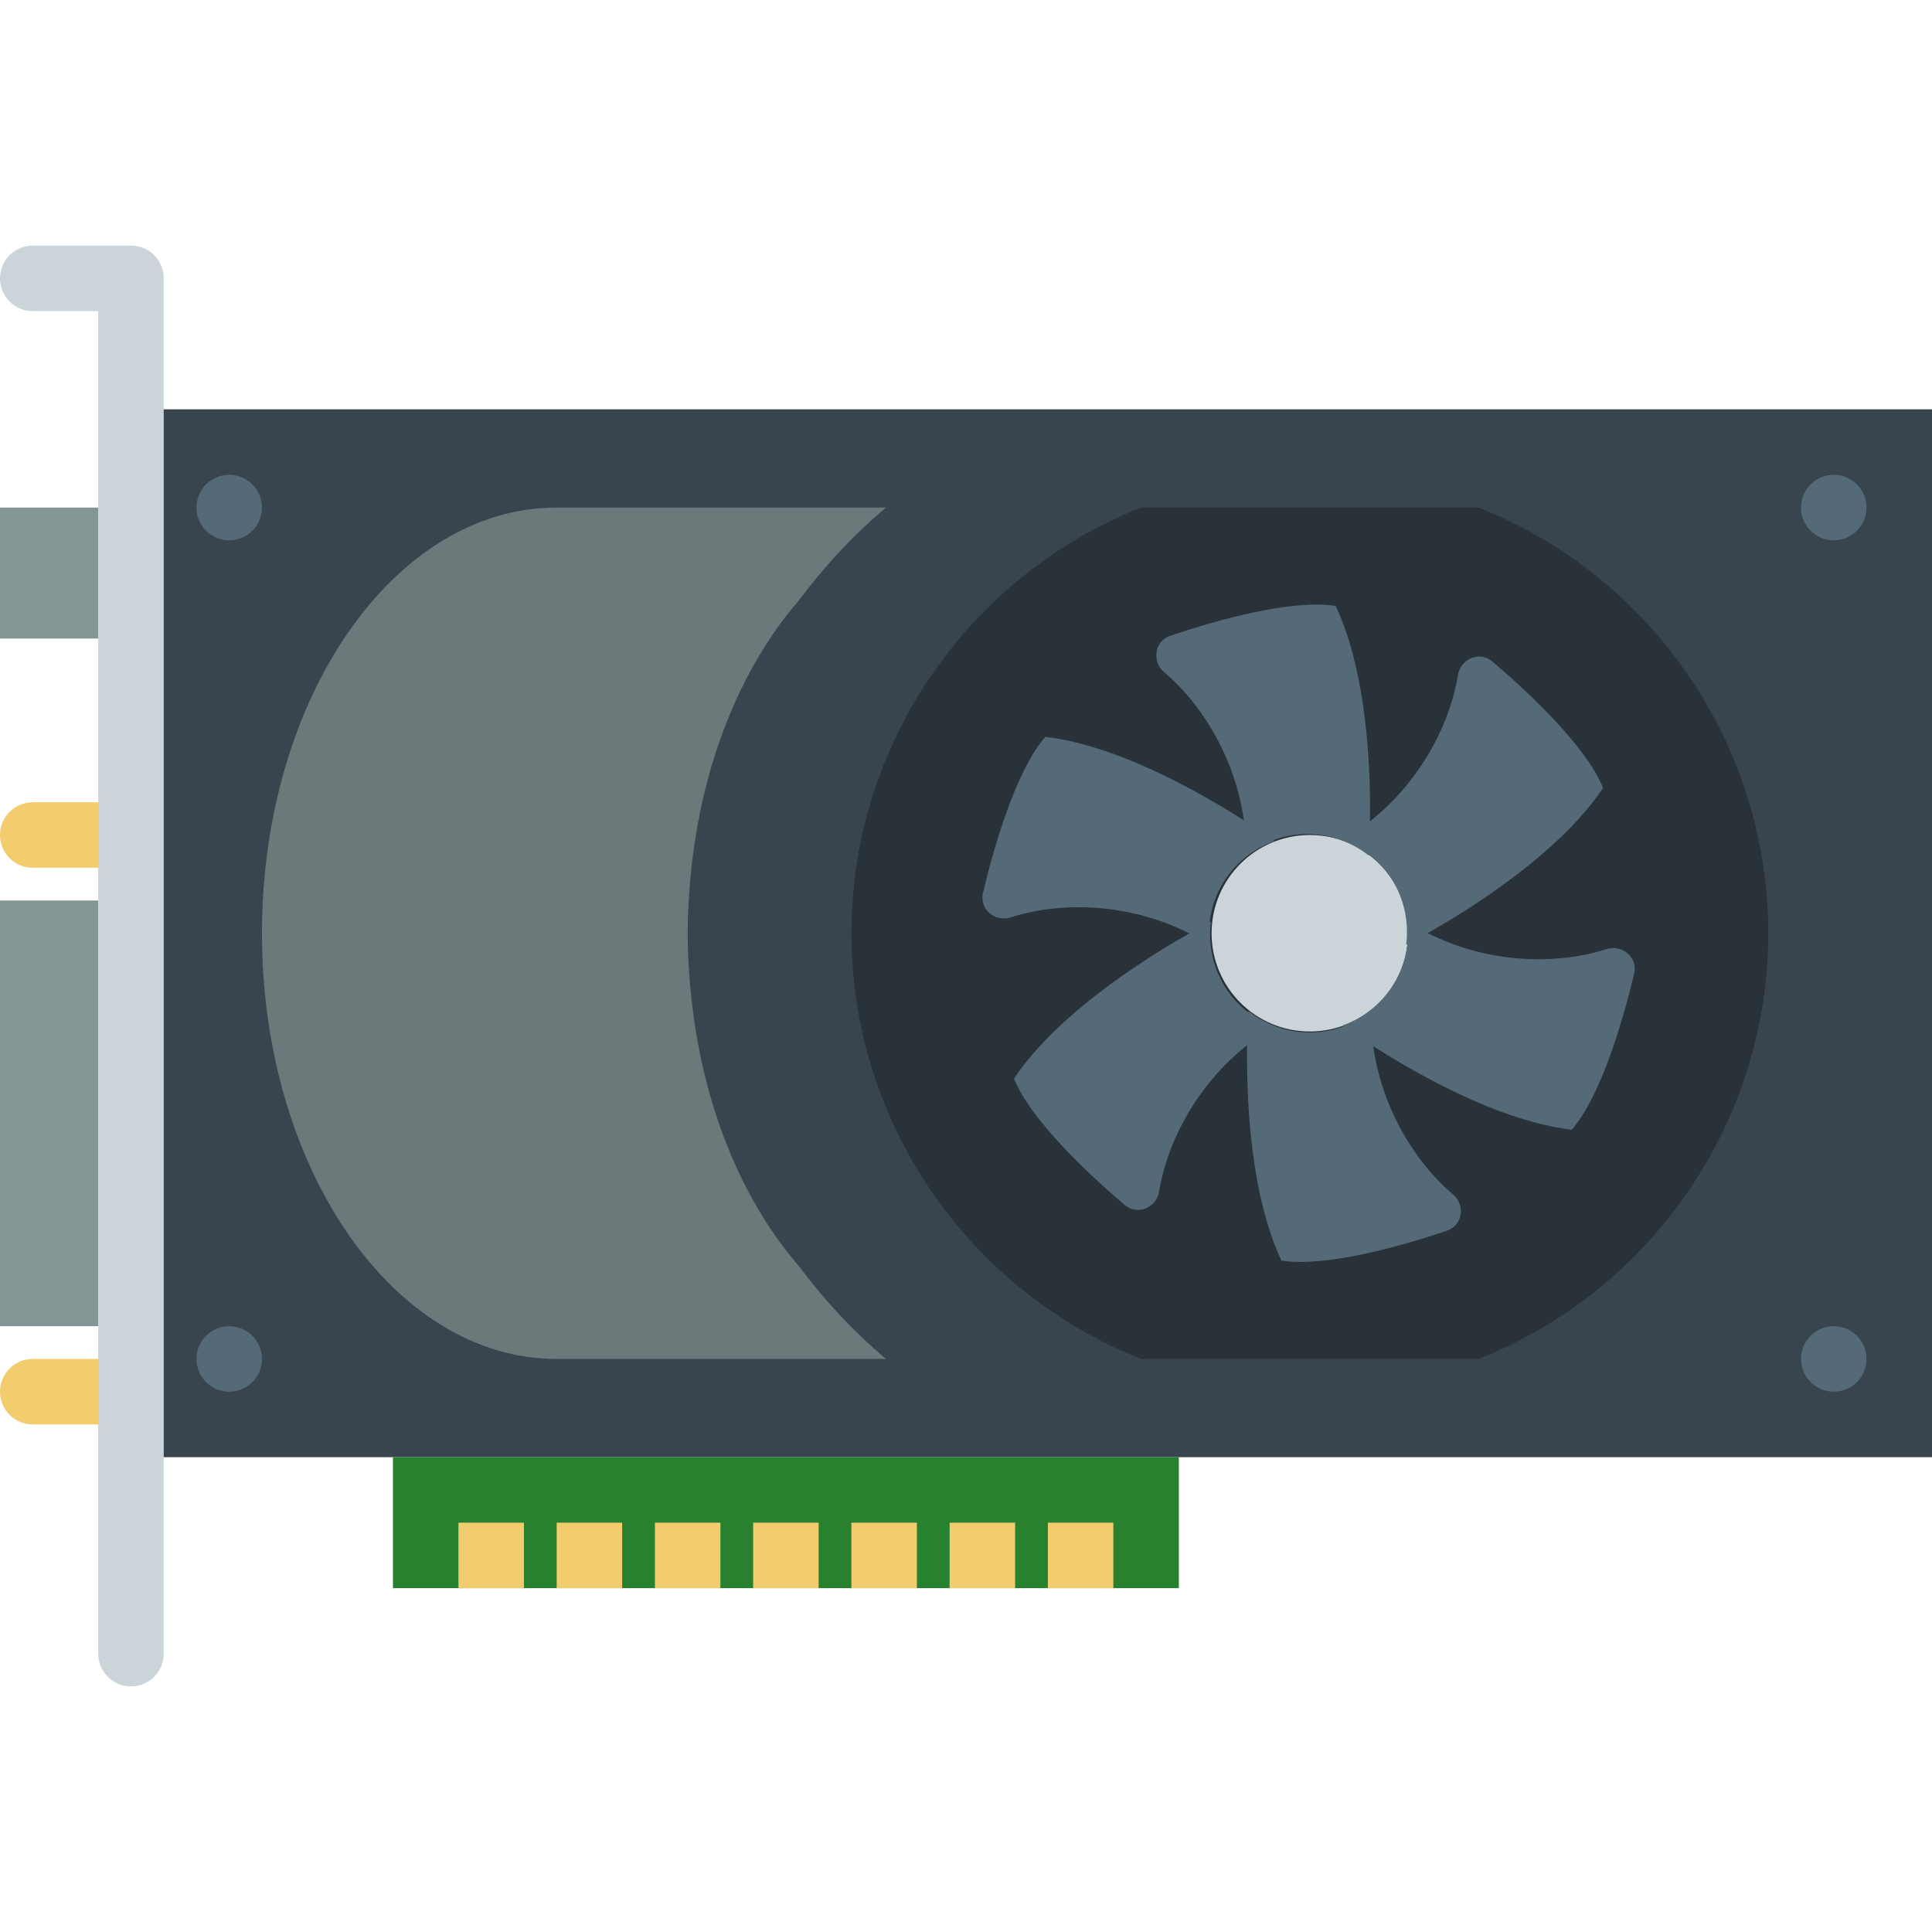
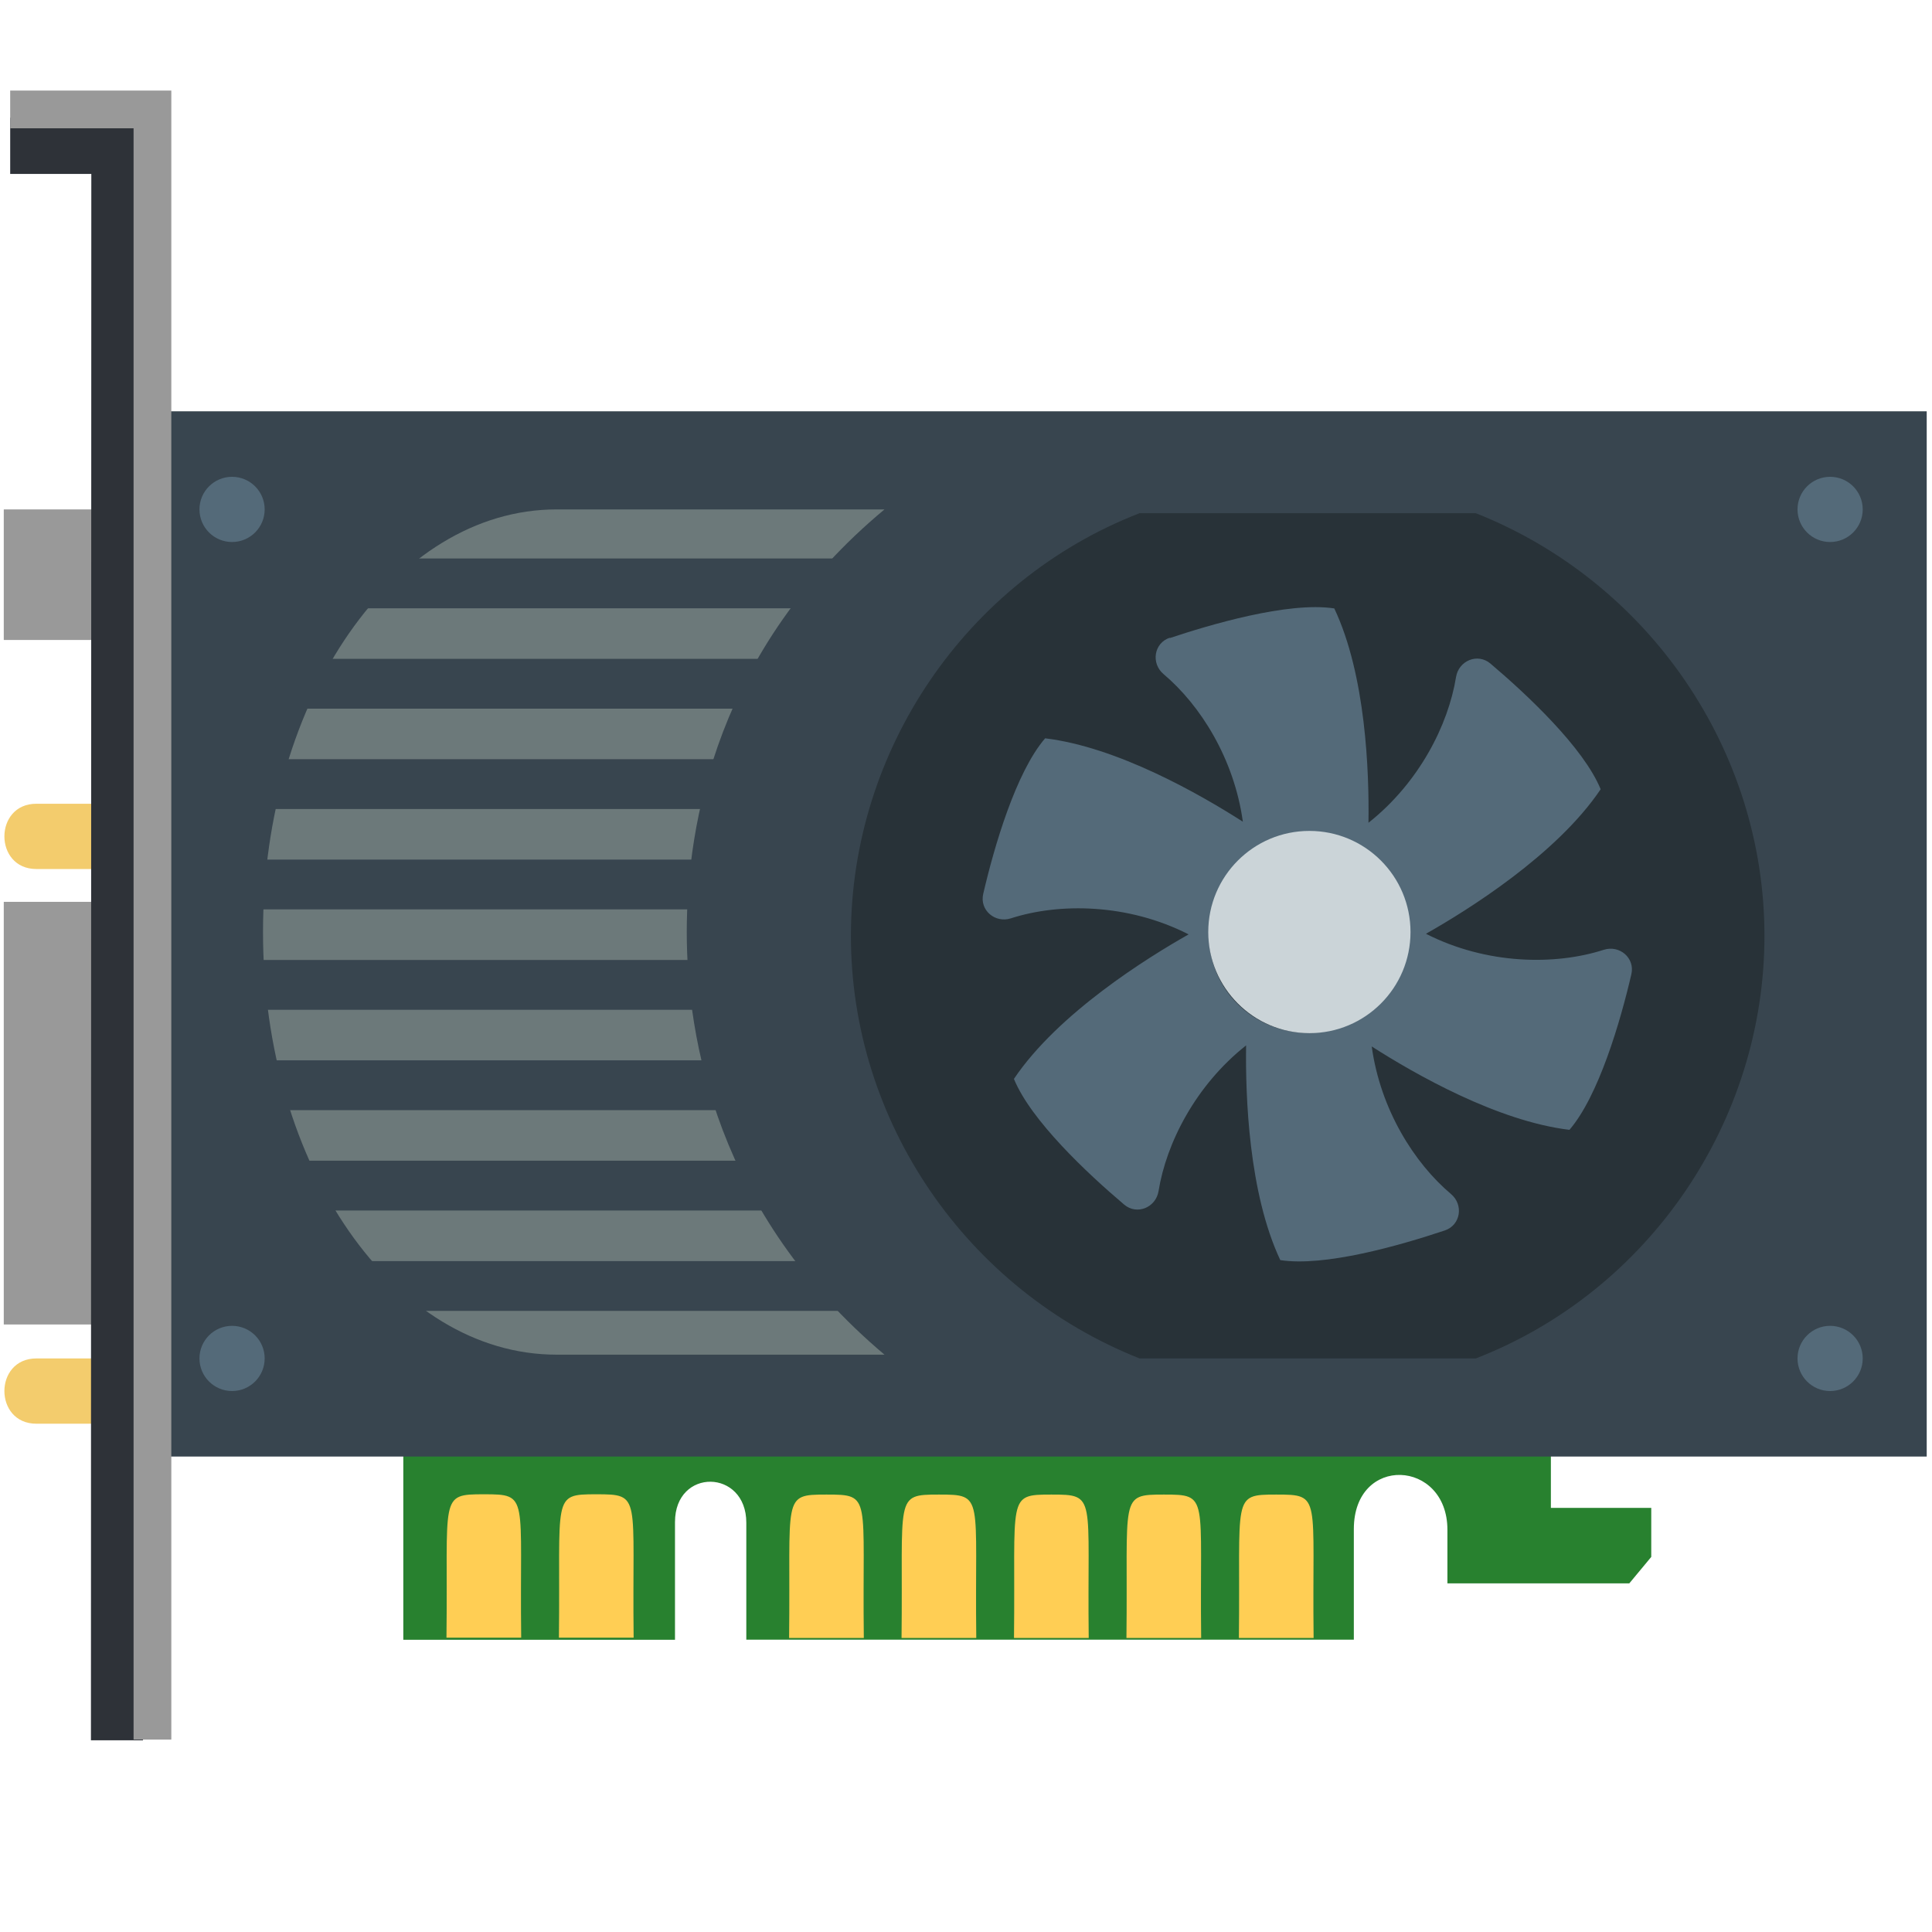
- <svg xmlns="http://www.w3.org/2000/svg" version="1.1" id="Capa_1" viewBox="0 0 59 59" xml:space="preserve">
-   <rect x="4" y="12.5" style="fill:#38454F;" width="55" height="32" />
-   <circle style="fill:#546A79;" cx="7" cy="15.5" r="1" />
-   <circle style="fill:#546A79;" cx="7" cy="41.5" r="1" />
-   <circle style="fill:#546A79;" cx="56" cy="15.5" r="1" />
-   <circle style="fill:#546A79;" cx="56" cy="41.5" r="1" />
-   <rect y="27.5" style="fill:#839594;" width="3" height="13" />
-   <path style="fill:#F3CC6D;" d="M3,26.5H1c-0.553,0-1-0.447-1-1s0.447-1,1-1h2c0.553,0,1,0.447,1,1S3.553,26.5,3,26.5z" />
-   <path style="fill:#F3CC6D;" d="M3,43.5H1c-0.553,0-1-0.447-1-1s0.447-1,1-1h2c0.553,0,1,0.447,1,1S3.553,43.5,3,43.5z" />
-   <rect y="15.5" style="fill:#839594;" width="3" height="4" />
-   <g>
-     <rect x="12" y="44.5" style="fill:#28812F;" width="24" height="4" />
-   </g>
-   <path style="fill:#6C797A;" d="M24.389,38.655c-1.76-2.032-2.974-4.996-3.295-8.376c-0.003-0.025-0.005-0.05-0.008-0.075  C21.035,29.645,21,29.079,21,28.5s0.035-1.145,0.086-1.704c0.003-0.025,0.005-0.05,0.008-0.075c0.321-3.38,1.535-6.344,3.295-8.376  c0.781-1.046,1.67-2.005,2.667-2.845H17c-4.971,0-9,5.82-9,13s4.029,13,9,13h10.057C26.059,40.66,25.171,39.7,24.389,38.655z" />
-   <path style="fill:#283238;" d="M34.846,41.5C29.534,39.394,26,34.23,26,28.5s3.534-10.894,8.846-13h10.309  C50.466,17.606,54,22.77,54,28.5s-3.534,10.894-8.846,13H34.846z" />
-   <circle style="fill:#CBD4D8;" cx="40" cy="28.5" r="3" />
-   <path style="fill:#546A79;" d="M49.903,29.739c0.119-0.499-0.359-0.91-0.848-0.753c-1.66,0.535-4.09,0.448-6.093-0.863  C42.978,28.248,43,28.371,43,28.5c0,1.304-0.837,2.403-2,2.816c0,0,3.823,2.809,7,3.184C48.896,33.459,49.557,31.183,49.903,29.739z  " />
-   <path style="fill:#546A79;" d="M30.019,27.261c-0.119,0.499,0.359,0.91,0.848,0.753c1.66-0.535,4.09-0.448,6.093,0.863  c-0.016-0.125-0.038-0.248-0.038-0.376c0-1.304,0.837-2.403,2-2.816c0,0-3.823-2.809-7-3.184  C31.025,23.541,30.364,25.817,30.019,27.261z" />
-   <path style="fill:#546A79;" d="M34.343,36.796c0.391,0.333,0.974,0.093,1.056-0.414c0.277-1.722,1.457-3.848,3.535-5.037  c-0.118-0.043-0.238-0.079-0.353-0.137c-1.162-0.592-1.761-1.837-1.601-3.061c0,0-4.238,2.131-6.015,4.792  C31.485,34.21,33.213,35.833,34.343,36.796z" />
-   <path style="fill:#546A79;" d="M45.578,20.204c-0.391-0.333-0.974-0.093-1.056,0.414c-0.277,1.722-1.457,3.848-3.535,5.037  c0.118,0.043,0.238,0.079,0.353,0.137c1.162,0.592,1.761,1.837,1.601,3.061c0,0,4.238-2.131,6.015-4.792  C48.436,22.79,46.708,21.167,45.578,20.204z" />
-   <path style="fill:#546A79;" d="M44.179,37.588c0.487-0.163,0.582-0.787,0.189-1.118c-1.334-1.124-2.548-3.231-2.497-5.624  c-0.097,0.079-0.19,0.163-0.299,0.232c-1.106,0.691-2.482,0.563-3.448-0.204c0,0-0.356,4.73,1.009,7.623  C40.49,38.706,42.771,38.06,44.179,37.588z" />
-   <path style="fill:#546A79;" d="M35.743,19.412c-0.487,0.163-0.582,0.787-0.189,1.118c1.334,1.124,2.548,3.231,2.497,5.624  c0.097-0.079,0.19-0.163,0.299-0.232c1.106-0.691,2.482-0.563,3.448,0.204c0,0,0.356-4.73-1.009-7.623  C39.431,18.294,37.151,18.94,35.743,19.412z" />
-   <g>
-     <rect x="14" y="46.5" style="fill:#F3CC6D;" width="2" height="2" />
-     <rect x="17" y="46.5" style="fill:#F3CC6D;" width="2" height="2" />
-     <rect x="20" y="46.5" style="fill:#F3CC6D;" width="2" height="2" />
-     <rect x="23" y="46.5" style="fill:#F3CC6D;" width="2" height="2" />
-     <rect x="26" y="46.5" style="fill:#F3CC6D;" width="2" height="2" />
-     <rect x="29" y="46.5" style="fill:#F3CC6D;" width="2" height="2" />
-     <rect x="32" y="46.5" style="fill:#F3CC6D;" width="2" height="2" />
-   </g>
-   <path style="fill:#CBD4D8;" d="M4,7.5H1c-0.553,0-1,0.447-1,1s0.447,1,1,1h2v41c0,0.553,0.447,1,1,1s1-0.447,1-1v-42  C5,7.947,4.553,7.5,4,7.5z" />
+ <svg xmlns="http://www.w3.org/2000/svg" width="512" height="512" version="1.1" viewBox="0 0 512 512">
+   <path d="m411 368v31.6h26.6v13l-5.82 7.01h-48.2v-14.2c0-18.7-24.8-20-24.8-0.176v29.3h-161v-31c0-14.3-18.9-14.6-18.9-0.176v31.2h-72v-66.5z" fill="#28812f" />
+   <path d="m158 396c12.2 0 9.48 0.358 9.92 38h-19.8c0.426-37.6-2.03-38 9.92-38zm-29.8 0c12.2 0 9.47 0.358 9.92 38h-19.8c0.426-37.6-2.03-38 9.92-38zm210 0.075c12.2 0 9.48 0.358 9.92 38h-19.8c0.426-37.6-2.03-38 9.92-38zm-29.8 0c12.2 0 9.48 0.358 9.92 38h-19.8c0.426-37.6-2.03-38 9.92-38zm-29.8 0c12.2 0 9.48 0.358 9.92 38h-19.8c0.426-37.6-2.03-38 9.92-38zm-29.8 0c12.2 0 9.48 0.358 9.92 38h-19.8c0.426-37.6-2.03-38 9.92-38zm-29.8 0c12.2 0 9.47 0.358 9.92 38h-19.8c0.426-37.6-2.03-38 9.92-38z" fill="#ffce54" />
+   <rect x="35.6" y="109" width="475" height="277" fill="#38454f" />
+   <circle cx="61.5" cy="135" r="8.64" fill="#546a79" />
+   <circle cx="61.5" cy="360" r="8.64" fill="#546a79" />
+   <circle cx="485" cy="135" r="8.64" fill="#546a79" />
+   <circle cx="485" cy="360" r="8.64" fill="#546a79" />
+   <rect x="1" y="239" width="25.9" height="112" fill="#999" />
+   <path d="m9.64 213c-11.3 0-11.3 17.3 0 17.3h17.3c11.3 0 11.3-17.3 0-17.3zm0 147c-11.3 0-11.3 17.3 0 17.3h17.3c11.3 0 11.3-17.3 0-17.3z" fill="#f3cc6d" />
+   <rect x="1" y="135" width="25.9" height="34.6" fill="#999" />
+   <path d="m182 247c0-28.8 8.06-75.1 52.4-112h-86.9c-43 0-77.8 50.3-77.8 112 0 62.1 34.8 112 77.8 112h86.9c-44.4-37.4-52.4-83.8-52.4-112z" fill="#6c797a" />
+   <path d="m96.2 148c-3.95 4.01-7.64 8.44-11.1 13.2h137c3.02-4.42 6.36-8.84 10.1-13.2zm-19.4 26.6c-2.29 4.22-4.4 8.62-6.29 13.2h138c1.84-4.37 4-8.78 6.39-13.2zm-10.9 26.6c-1.3 4.29-2.43 8.7-3.37 13.2h137c0.942-4.3 2.14-8.71 3.55-13.2zm-5.46 26.6c-0.533 4.33-0.906 8.74-1.1 13.2h137c0.19-4.17 0.549-8.58 1.15-13.2zm-1.09 26.6c0.16 4.47 0.487 8.87 0.987 13.2h137c-0.565-4.63-0.908-9.06-1.07-13.2zm3.13 26.6c0.908 4.51 2.01 8.91 3.27 13.2h137c-1.38-4.5-2.52-8.91-3.42-13.2zm7.92 26.6c1.84 4.58 3.89 8.98 6.13 13.2h137c-2.35-4.43-4.49-8.84-6.28-13.2zm14.2 26.6c3.33 4.76 6.94 9.17 10.8 13.2h136c-3.63-4.38-6.92-8.78-9.87-13.2z" fill="#38454f" />
+   <path d="m302 360c-45.9-18.2-76.5-62.8-76.5-112s30.6-94.2 76.5-112h89.1c45.9 18.2 76.5 62.8 76.5 112s-30.6 94.2-76.5 112z" fill="#283238" />
+   <path d="m310 169c-4.21 1.41-5.03 6.8-1.63 9.66 9.72 8.19 18.7 22.4 21 39.1-11.5-7.36-33.3-19.8-52.4-22.1-7.75 8.99-13.5 28.7-16.4 41.2-1.03 4.31 3.1 7.86 7.33 6.51 12.8-4.14 31-3.96 47.1 4.25-10.9 6.16-34.6 20.9-46.3 38.3 4.5 11 19.4 25 29.2 33.3 3.38 2.88 8.42 0.804 9.13-3.58 2.05-12.7 9.8-28 23.2-38.6-0.193 13.5 0.685 39.1 9.06 56.9 11.7 1.81 31.4-3.78 43.6-7.86 4.21-1.41 5.03-6.8 1.63-9.66-9.72-8.19-18.7-22.4-21-39.1 11.5 7.36 33.3 19.8 52.4 22.1 7.74-9 13.5-28.7 16.4-41.2 1.03-4.31-3.1-7.87-7.33-6.51-12.8 4.14-31 3.96-47.1-4.25 10.9-6.16 34.6-20.9 46.3-38.3-4.5-11-19.4-25-29.2-33.3-3.38-2.88-8.42-0.804-9.13 3.58-2.05 12.7-9.8 28-23.2 38.6 0.193-13.5-0.688-39.1-9.06-56.8-12.3-1.89-33.4 4.45-43.6 7.86zm35.9 52.4c12.6-0.092 28.5 9.96 26.5 29.6-0.985 9.44-7.8 17.7-16.5 21-17.5 6.69-37.6-6.73-35.4-27.8 1.54-14.7 14.2-22.7 25.4-22.8z" fill="#546a79" />
+   <circle cx="347" cy="247" r="26.8" fill="#cbd4d8" />
+   <path d="m24.2 46.1h-21.5v-14.9h35.2v430h-13.8z" fill="#2e3238" />
+   <path d="m40.4 461v-432h-37.7" style="fill:none;stroke-width:10;stroke:#999" />
</svg>
